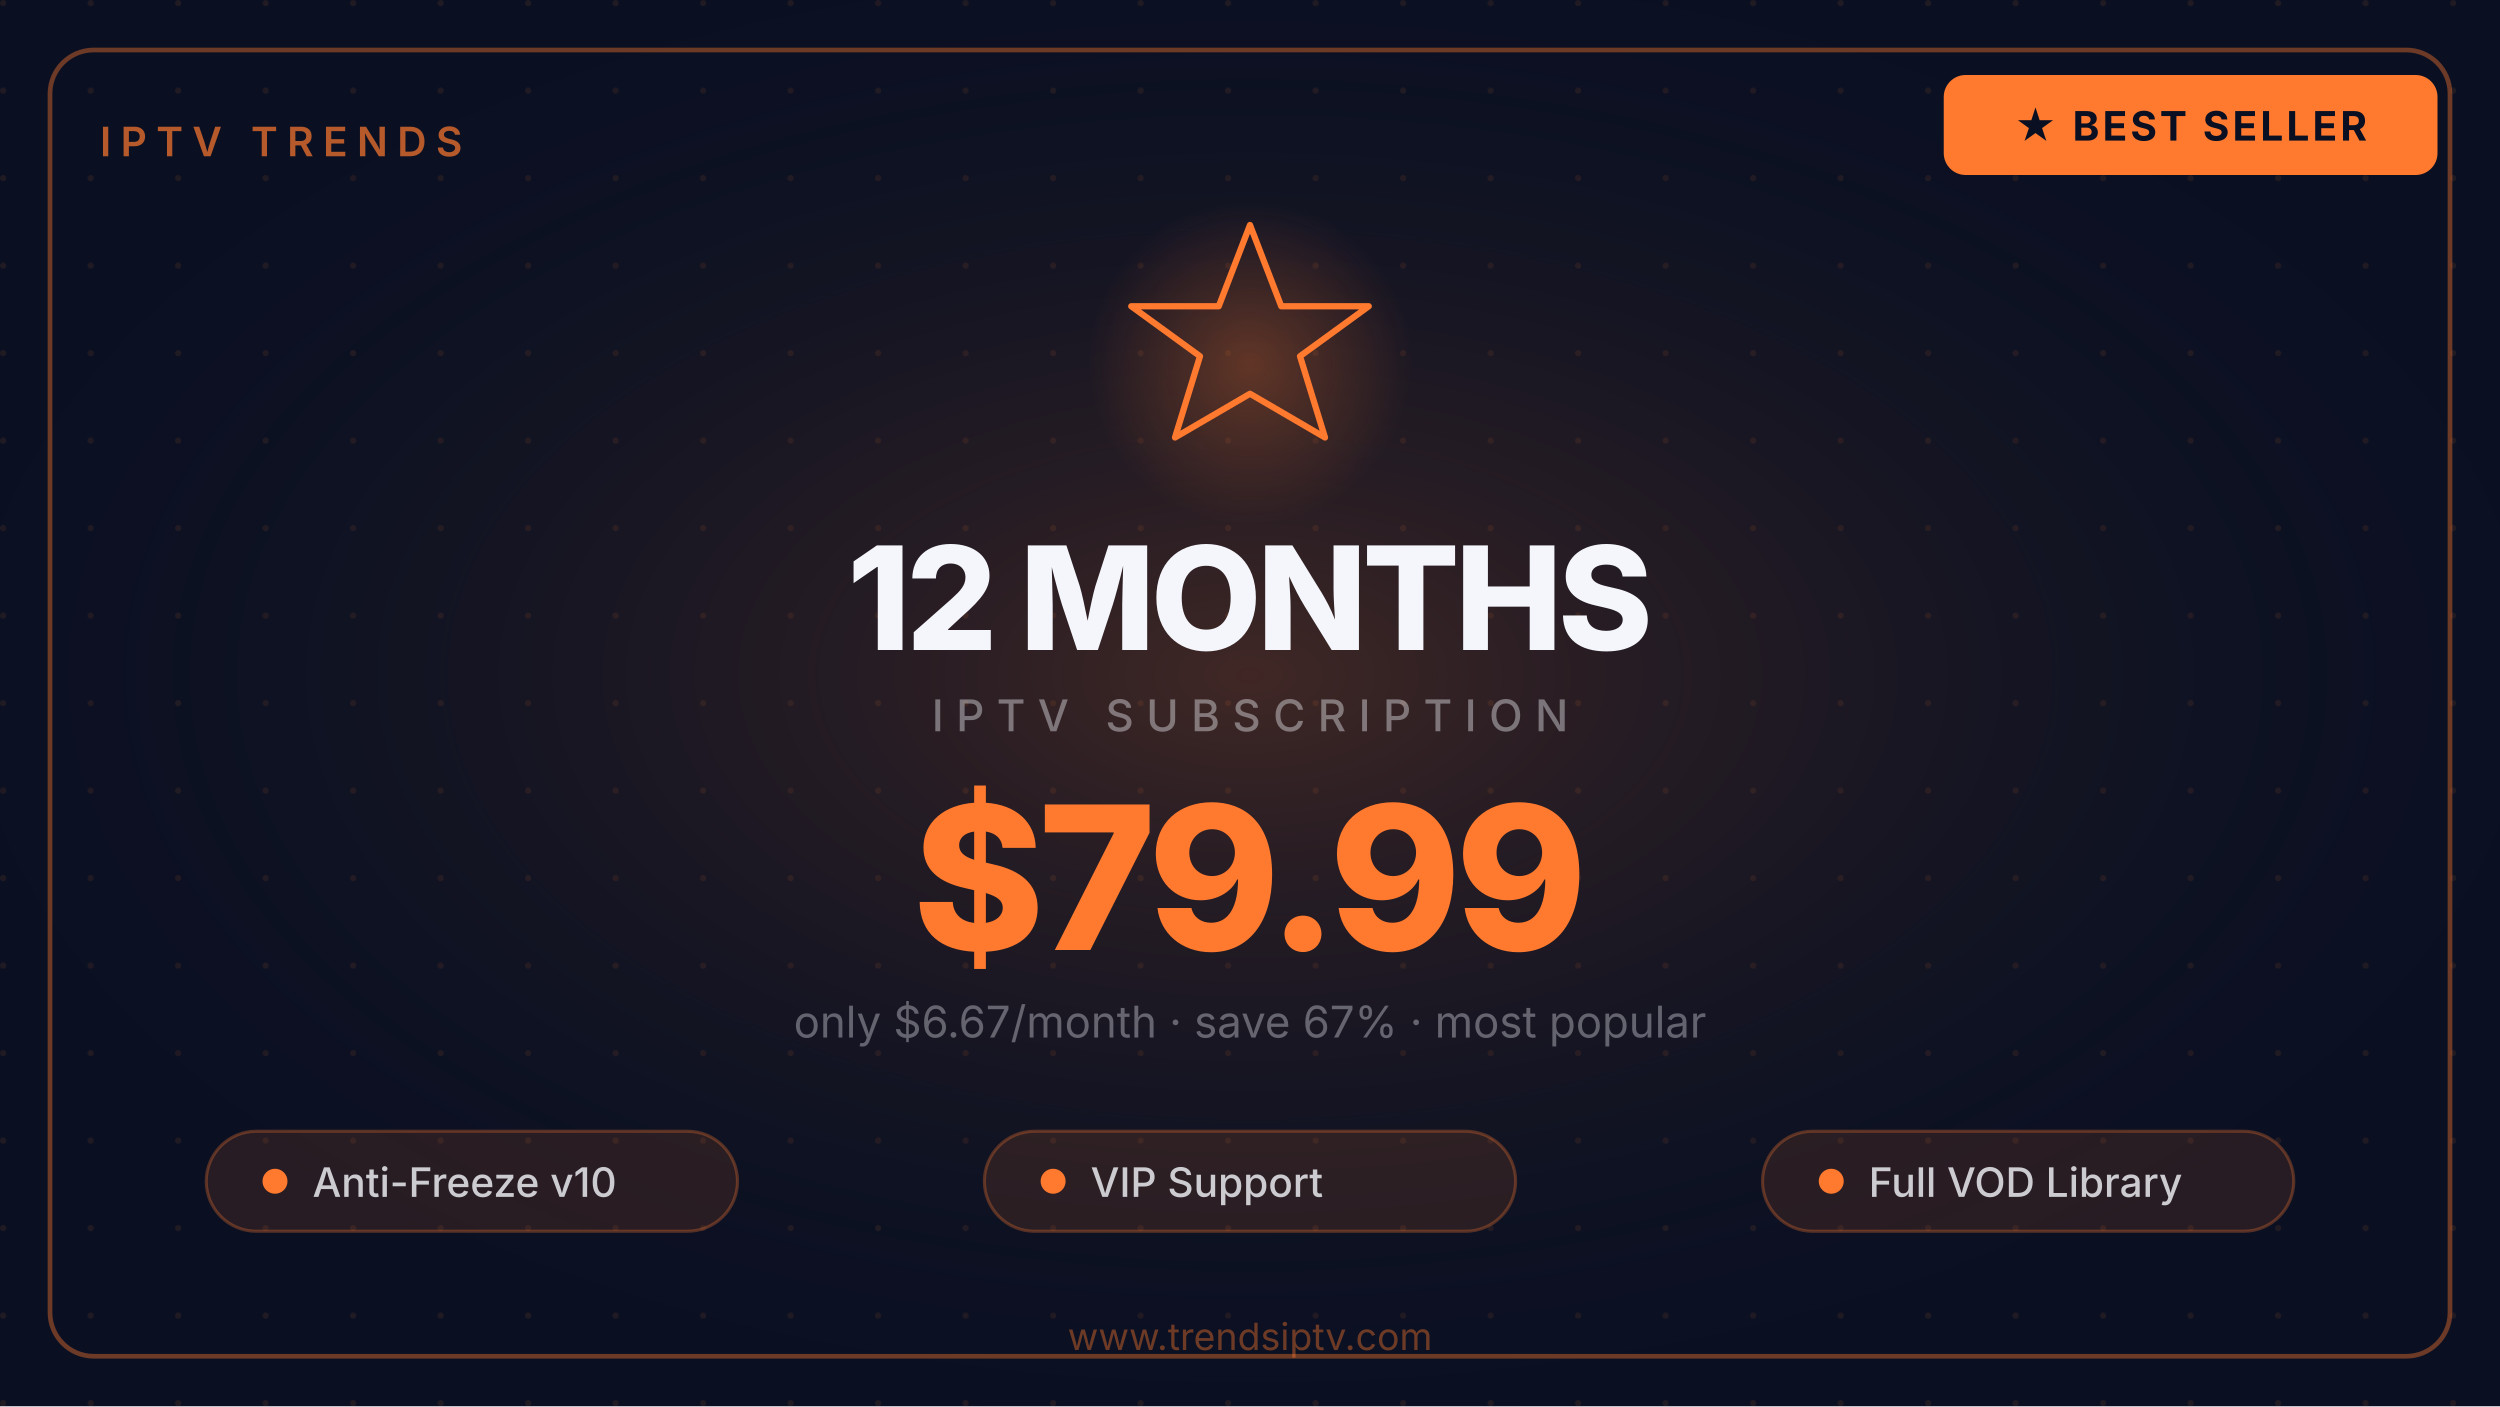
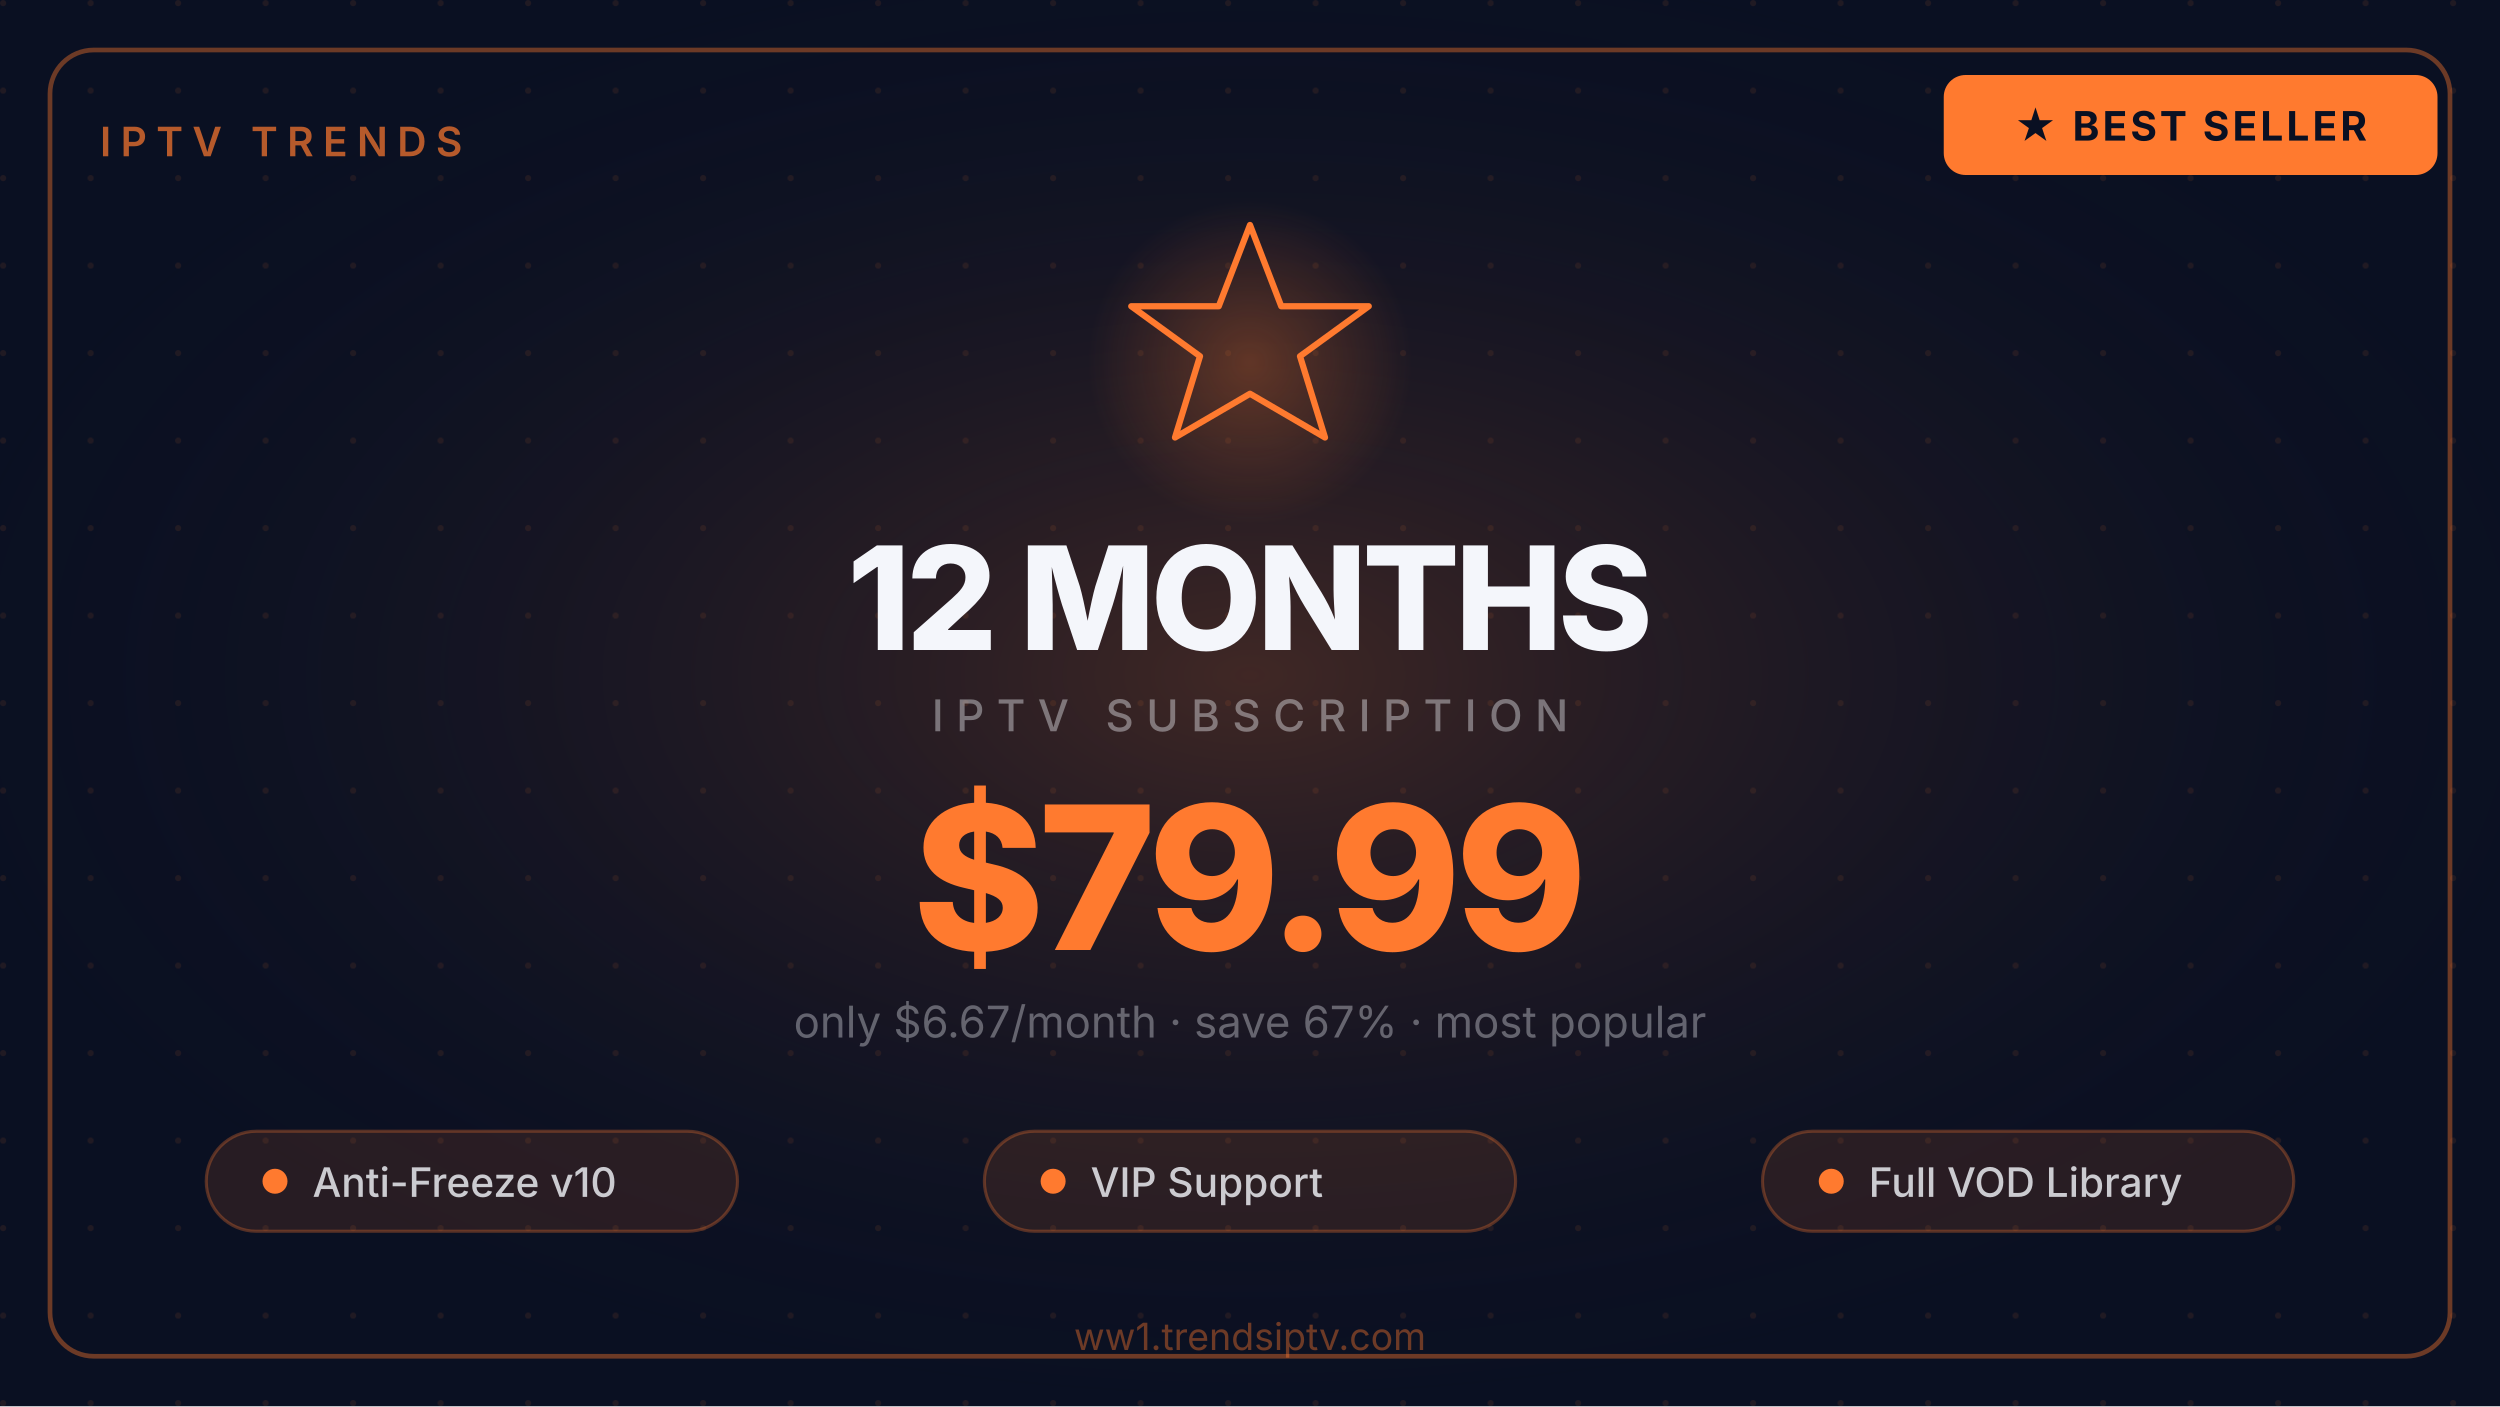
<svg xmlns="http://www.w3.org/2000/svg" width="800" height="450" viewBox="0 0 800 450" fill="none">
  <defs>
    <radialGradient id="glow12" cx="50%" cy="48%" r="55%">
      <stop offset="0%" stop-color="#ff7a2f" stop-opacity="0.22" />
      <stop offset="100%" stop-color="#0a1022" stop-opacity="0" />
    </radialGradient>
    <radialGradient id="iconGlow12" cx="50%" cy="50%" r="50%">
      <stop offset="0%" stop-color="#ff7a2f" stop-opacity="0.3" />
      <stop offset="100%" stop-color="#ff7a2f" stop-opacity="0" />
    </radialGradient>
    <pattern id="dots12" x="0" y="0" width="28" height="28" patternUnits="userSpaceOnUse">
      <circle cx="1" cy="1" r="1" fill="#ff7a2f" fill-opacity="0.09" />
    </pattern>
  </defs>
  <rect width="800" height="450" fill="#0a1022" />
  <rect width="800" height="450" fill="url(#dots12)" />
  <rect width="800" height="450" fill="url(#glow12)" />
  <rect x="16" y="16" width="768" height="418" rx="14" fill="none" stroke="#ff7a2f" stroke-opacity="0.4" stroke-width="1.5" />
  <text x="32" y="50" font-family="Inter, system-ui, sans-serif" font-size="13" font-weight="600" fill="#ff7a2f" fill-opacity="0.7" letter-spacing="3">IPTV TRENDS</text>
  <rect x="622" y="24" width="158" height="32" rx="7" fill="#ff7a2f" />
  <text x="701" y="45" font-family="Inter, system-ui, sans-serif" font-size="13" font-weight="700" fill="#0a1022" text-anchor="middle" letter-spacing="1">★ BEST SELLER</text>
  <circle cx="400" cy="116" r="52" fill="url(#iconGlow12)" />
  <path d="M400 72 L410 98 L438 98 L416 114 L424 140 L400 126 L376 140 L384 114 L362 98 L390 98 Z" fill="none" stroke="#ff7a2f" stroke-width="2" stroke-linejoin="round" />
  <text x="400" y="208" font-family="Inter, system-ui, sans-serif" font-size="46" font-weight="800" fill="#f4f6fb" text-anchor="middle" letter-spacing="-1.5">12 MONTHS</text>
  <text x="400" y="234" font-family="Inter, system-ui, sans-serif" font-size="14" font-weight="500" fill="#f4f6fb" fill-opacity="0.4" text-anchor="middle" letter-spacing="4">IPTV SUBSCRIPTION</text>
  <text x="400" y="304" font-family="Inter, system-ui, sans-serif" font-size="64" font-weight="800" fill="#ff7a2f" text-anchor="middle" letter-spacing="-2">$79.99</text>
  <text x="400" y="332" font-family="Inter, system-ui, sans-serif" font-size="14" fill="#f4f6fb" fill-opacity="0.35" text-anchor="middle">only $6.67/month · save 67% · most popular</text>
  <rect x="66" y="362" width="170" height="32" rx="16" fill="#ff7a2f" fill-opacity="0.12" />
  <rect x="66" y="362" width="170" height="32" rx="16" fill="none" stroke="#ff7a2f" stroke-opacity="0.3" stroke-width="1" />
  <circle cx="88" cy="378" r="4" fill="#ff7a2f" />
  <text x="100" y="383" font-family="Inter, system-ui, sans-serif" font-size="13" font-weight="500" fill="#f4f6fb" fill-opacity="0.8">Anti-Freeze v10</text>
  <rect x="315" y="362" width="170" height="32" rx="16" fill="#ff7a2f" fill-opacity="0.12" />
  <rect x="315" y="362" width="170" height="32" rx="16" fill="none" stroke="#ff7a2f" stroke-opacity="0.3" stroke-width="1" />
  <circle cx="337" cy="378" r="4" fill="#ff7a2f" />
  <text x="349" y="383" font-family="Inter, system-ui, sans-serif" font-size="13" font-weight="500" fill="#f4f6fb" fill-opacity="0.8">VIP Support</text>
  <rect x="564" y="362" width="170" height="32" rx="16" fill="#ff7a2f" fill-opacity="0.12" />
  <rect x="564" y="362" width="170" height="32" rx="16" fill="none" stroke="#ff7a2f" stroke-opacity="0.3" stroke-width="1" />
  <circle cx="586" cy="378" r="4" fill="#ff7a2f" />
  <text x="598" y="383" font-family="Inter, system-ui, sans-serif" font-size="13" font-weight="500" fill="#f4f6fb" fill-opacity="0.8">Full VOD Library</text>
-   <text x="400" y="432" font-family="Inter, system-ui, sans-serif" font-size="12" fill="#ff7a2f" fill-opacity="0.4" text-anchor="middle">www.trendsiptv.com</text>
+   <text x="400" y="432" font-family="Inter, system-ui, sans-serif" font-size="12" fill="#ff7a2f" fill-opacity="0.4" text-anchor="middle">ww1.trendsiptv.com</text>
</svg>
